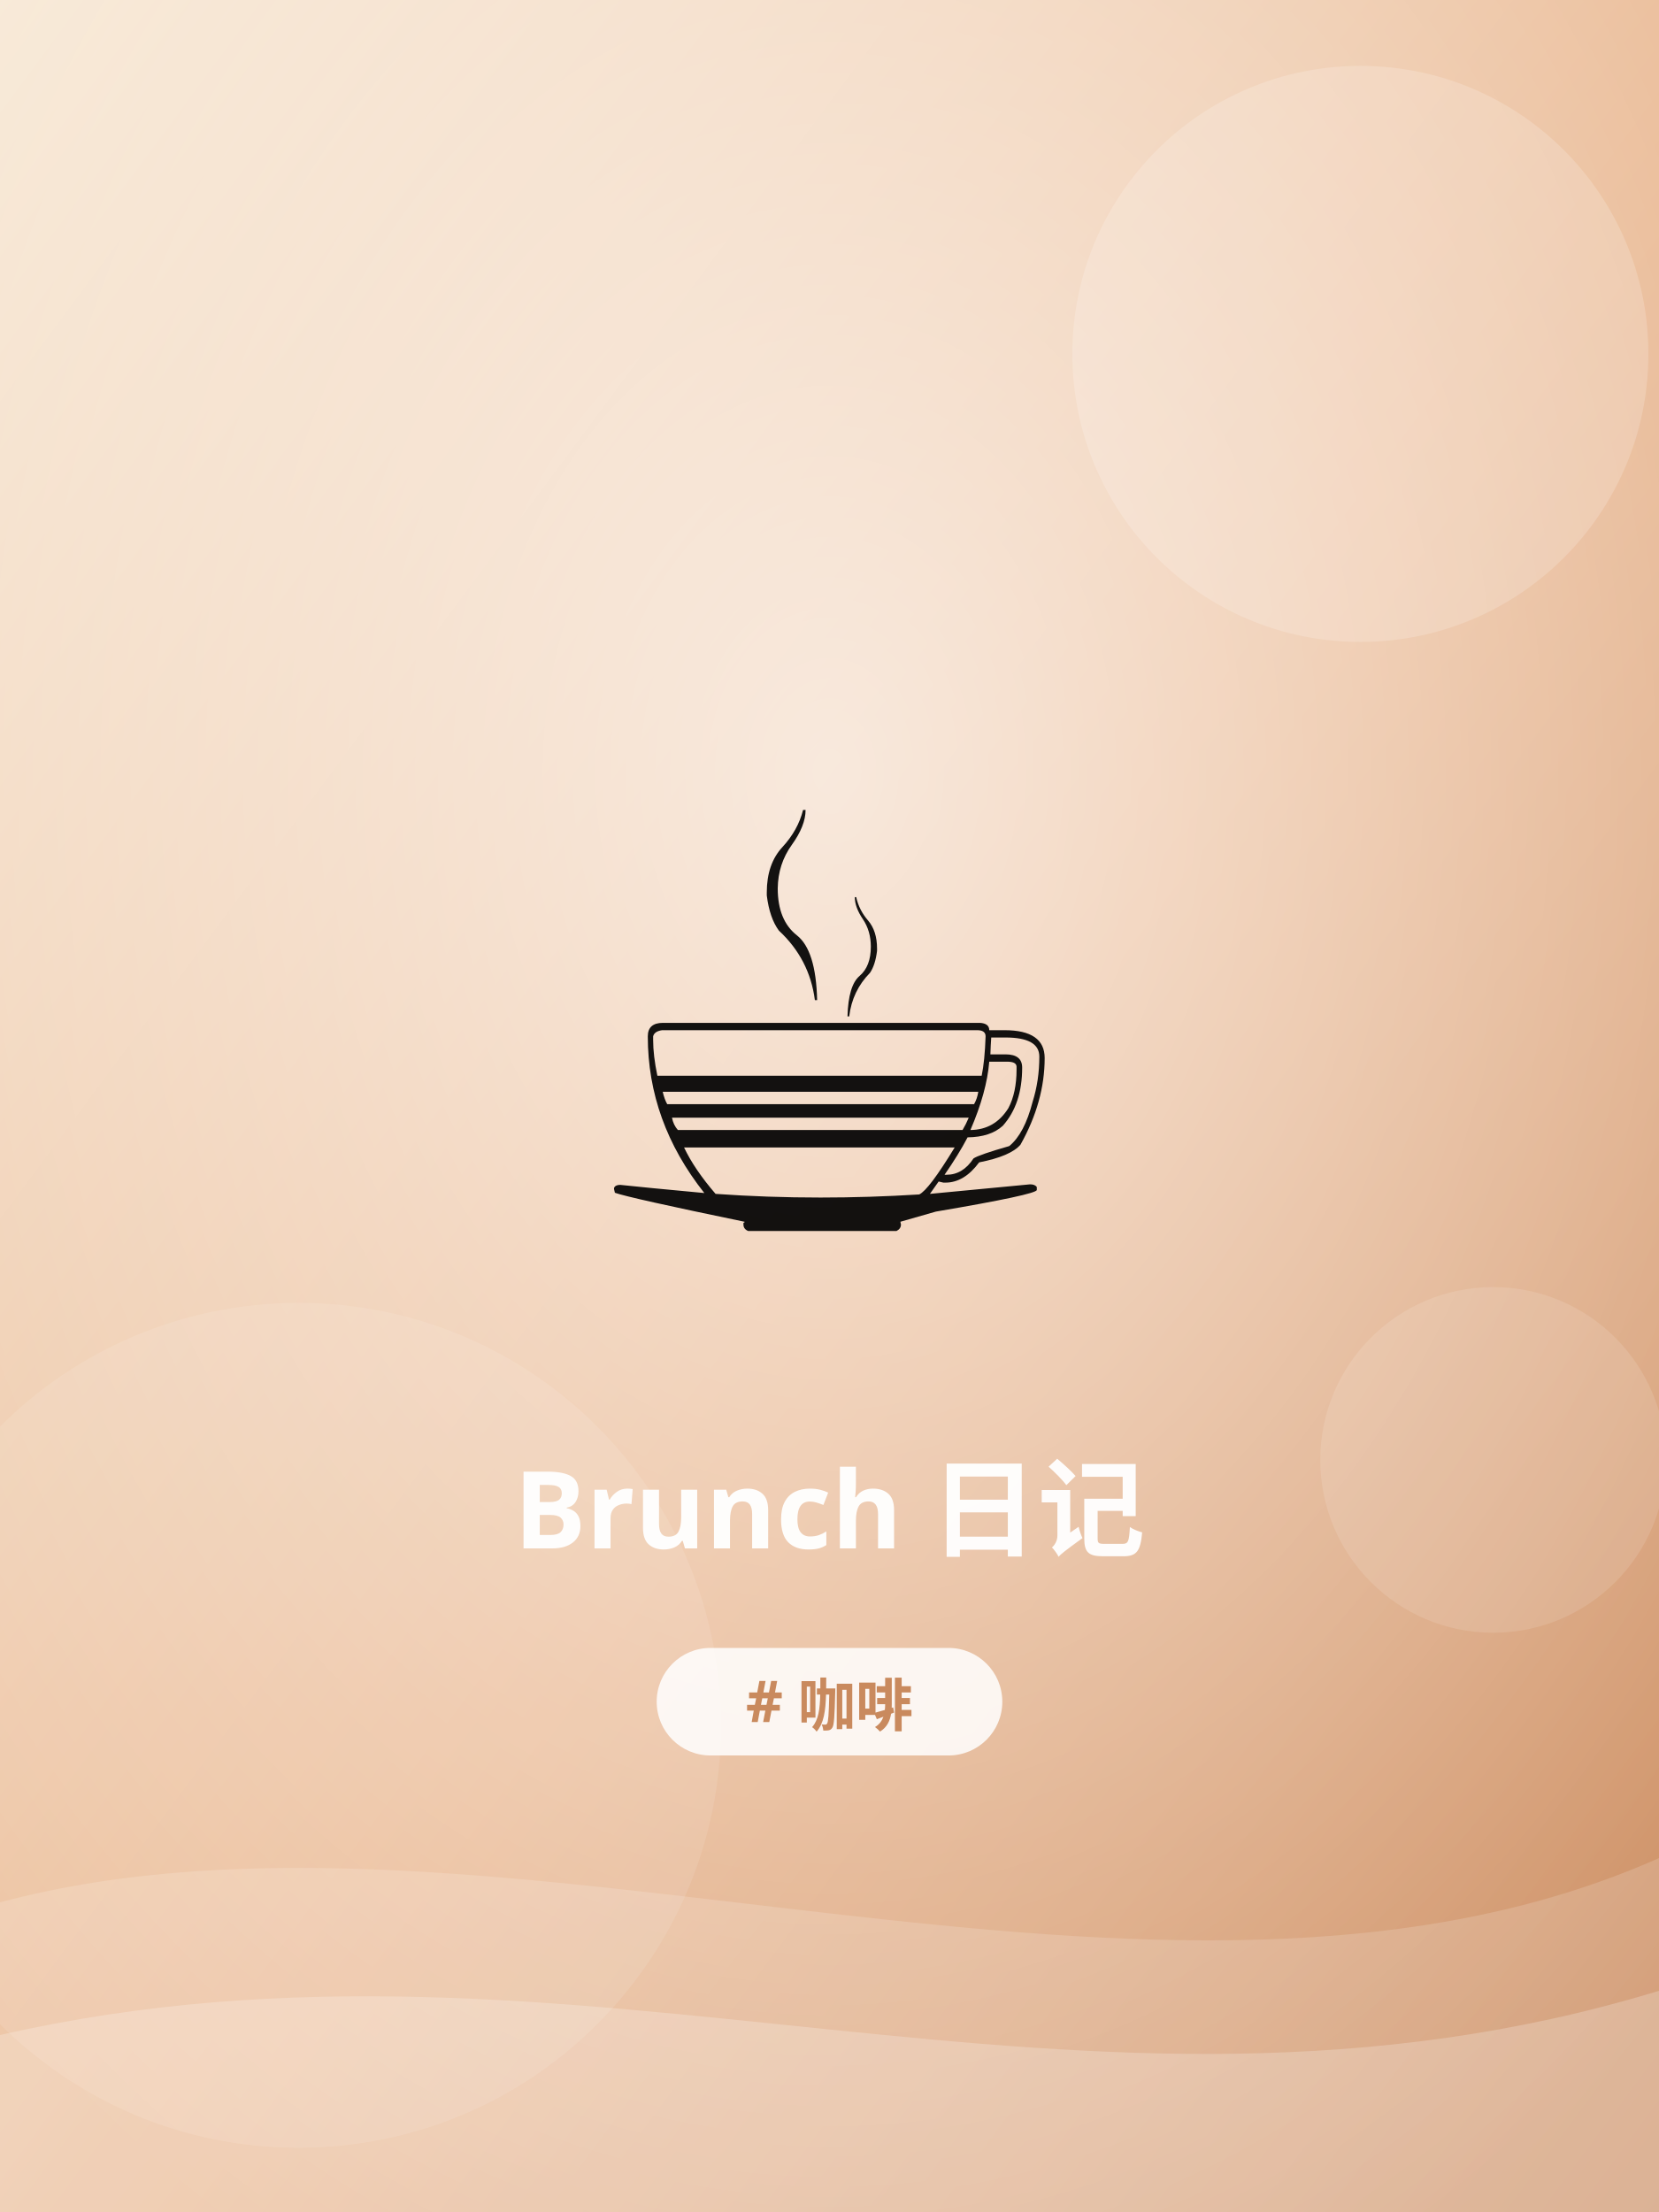
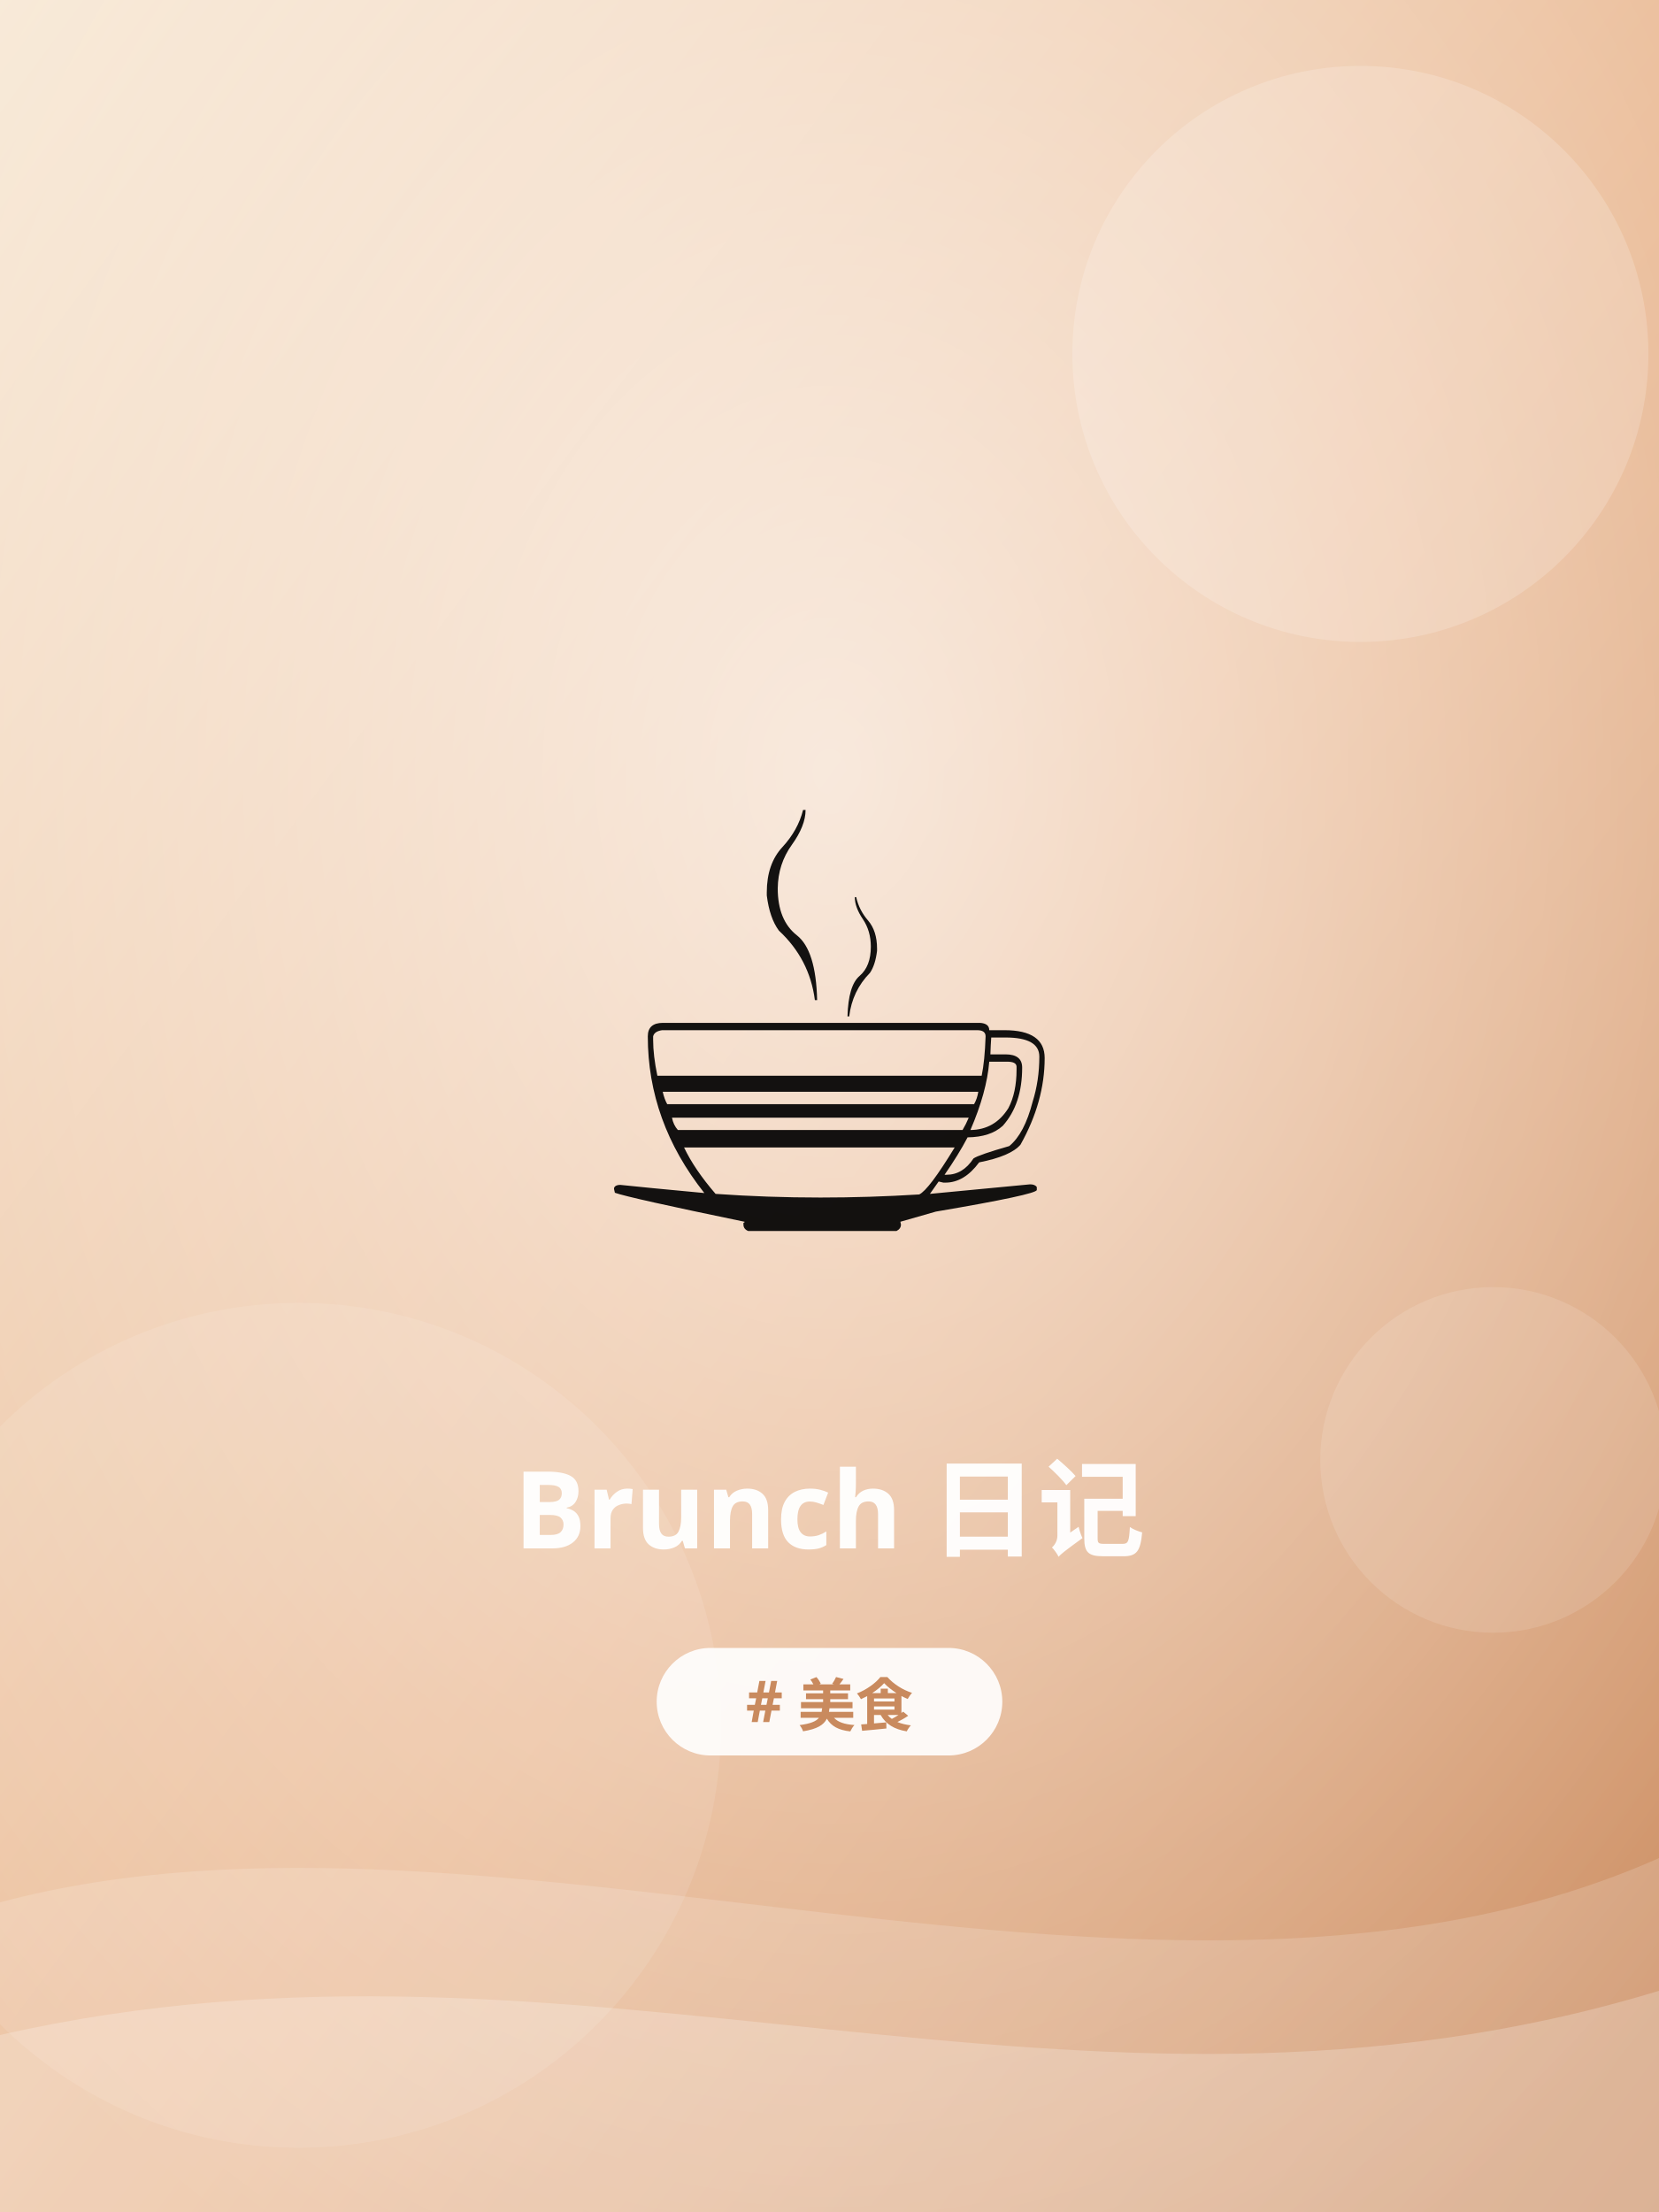
<svg xmlns="http://www.w3.org/2000/svg" width="864" height="1152" viewBox="0 0 864 1152">
  <defs>
    <linearGradient id="bg" x1="0" y1="0" x2="1" y2="1">
      <stop offset="0" stop-color="#f7e7d3" />
      <stop offset="0.55" stop-color="#e8b48c" />
      <stop offset="1" stop-color="#c98a5e" />
    </linearGradient>
    <radialGradient id="glow" cx="0.5" cy="0.35" r="0.75">
      <stop offset="0" stop-color="#ffffff" stop-opacity="0.65" />
      <stop offset="1" stop-color="#ffffff" stop-opacity="0" />
    </radialGradient>
  </defs>
  <rect width="864" height="1152" fill="url(#bg)" />
  <rect width="864" height="1152" fill="url(#glow)" />
  <circle cx="708.48" cy="184.32" r="150" fill="#ffffff" opacity="0.18" />
  <circle cx="155.52" cy="898.56" r="220" fill="#ffffff" opacity="0.10" />
  <circle cx="777.6" cy="760.32" r="90" fill="#ffffff" opacity="0.12" />
  <path d="M0 990.72 C 259.2 921.6, 604.8 1082.88, 864 967.68 L 864 1152 L 0 1152 Z" fill="#ffffff" opacity="0.16" />
  <path d="M0 1059.84 C 302.4 990.72, 561.6 1128.96, 864 1036.8 L 864 1152 L 0 1152 Z" fill="#ffffff" opacity="0.22" />
  <text x="432" y="556" font-size="300" text-anchor="middle" dominant-baseline="middle" opacity="0.92">☕</text>
  <text x="432" y="806.4" font-size="56" font-weight="700" text-anchor="middle" fill="#ffffff" opacity="0.95" font-family="PingFang SC, Microsoft YaHei, sans-serif">Brunch 日记</text>
-   <rect x="342" y="858.24" width="180" height="56" rx="28" fill="#ffffff" opacity="0.85" />
-   <text x="432" y="886.24" font-size="30" font-weight="600" text-anchor="middle" dominant-baseline="middle" fill="#c98a5e" font-family="PingFang SC, Microsoft YaHei, sans-serif"># 咖啡</text>
+   <rect x="342" y="858.24" width="180" height="56" rx="28" fill="#ffffff" opacity="0.9" />
+   <text x="432" y="886.24" font-size="30" font-weight="600" text-anchor="middle" dominant-baseline="middle" fill="#c98a5e" font-family="PingFang SC, Microsoft YaHei, sans-serif"># 美食</text>
</svg>
